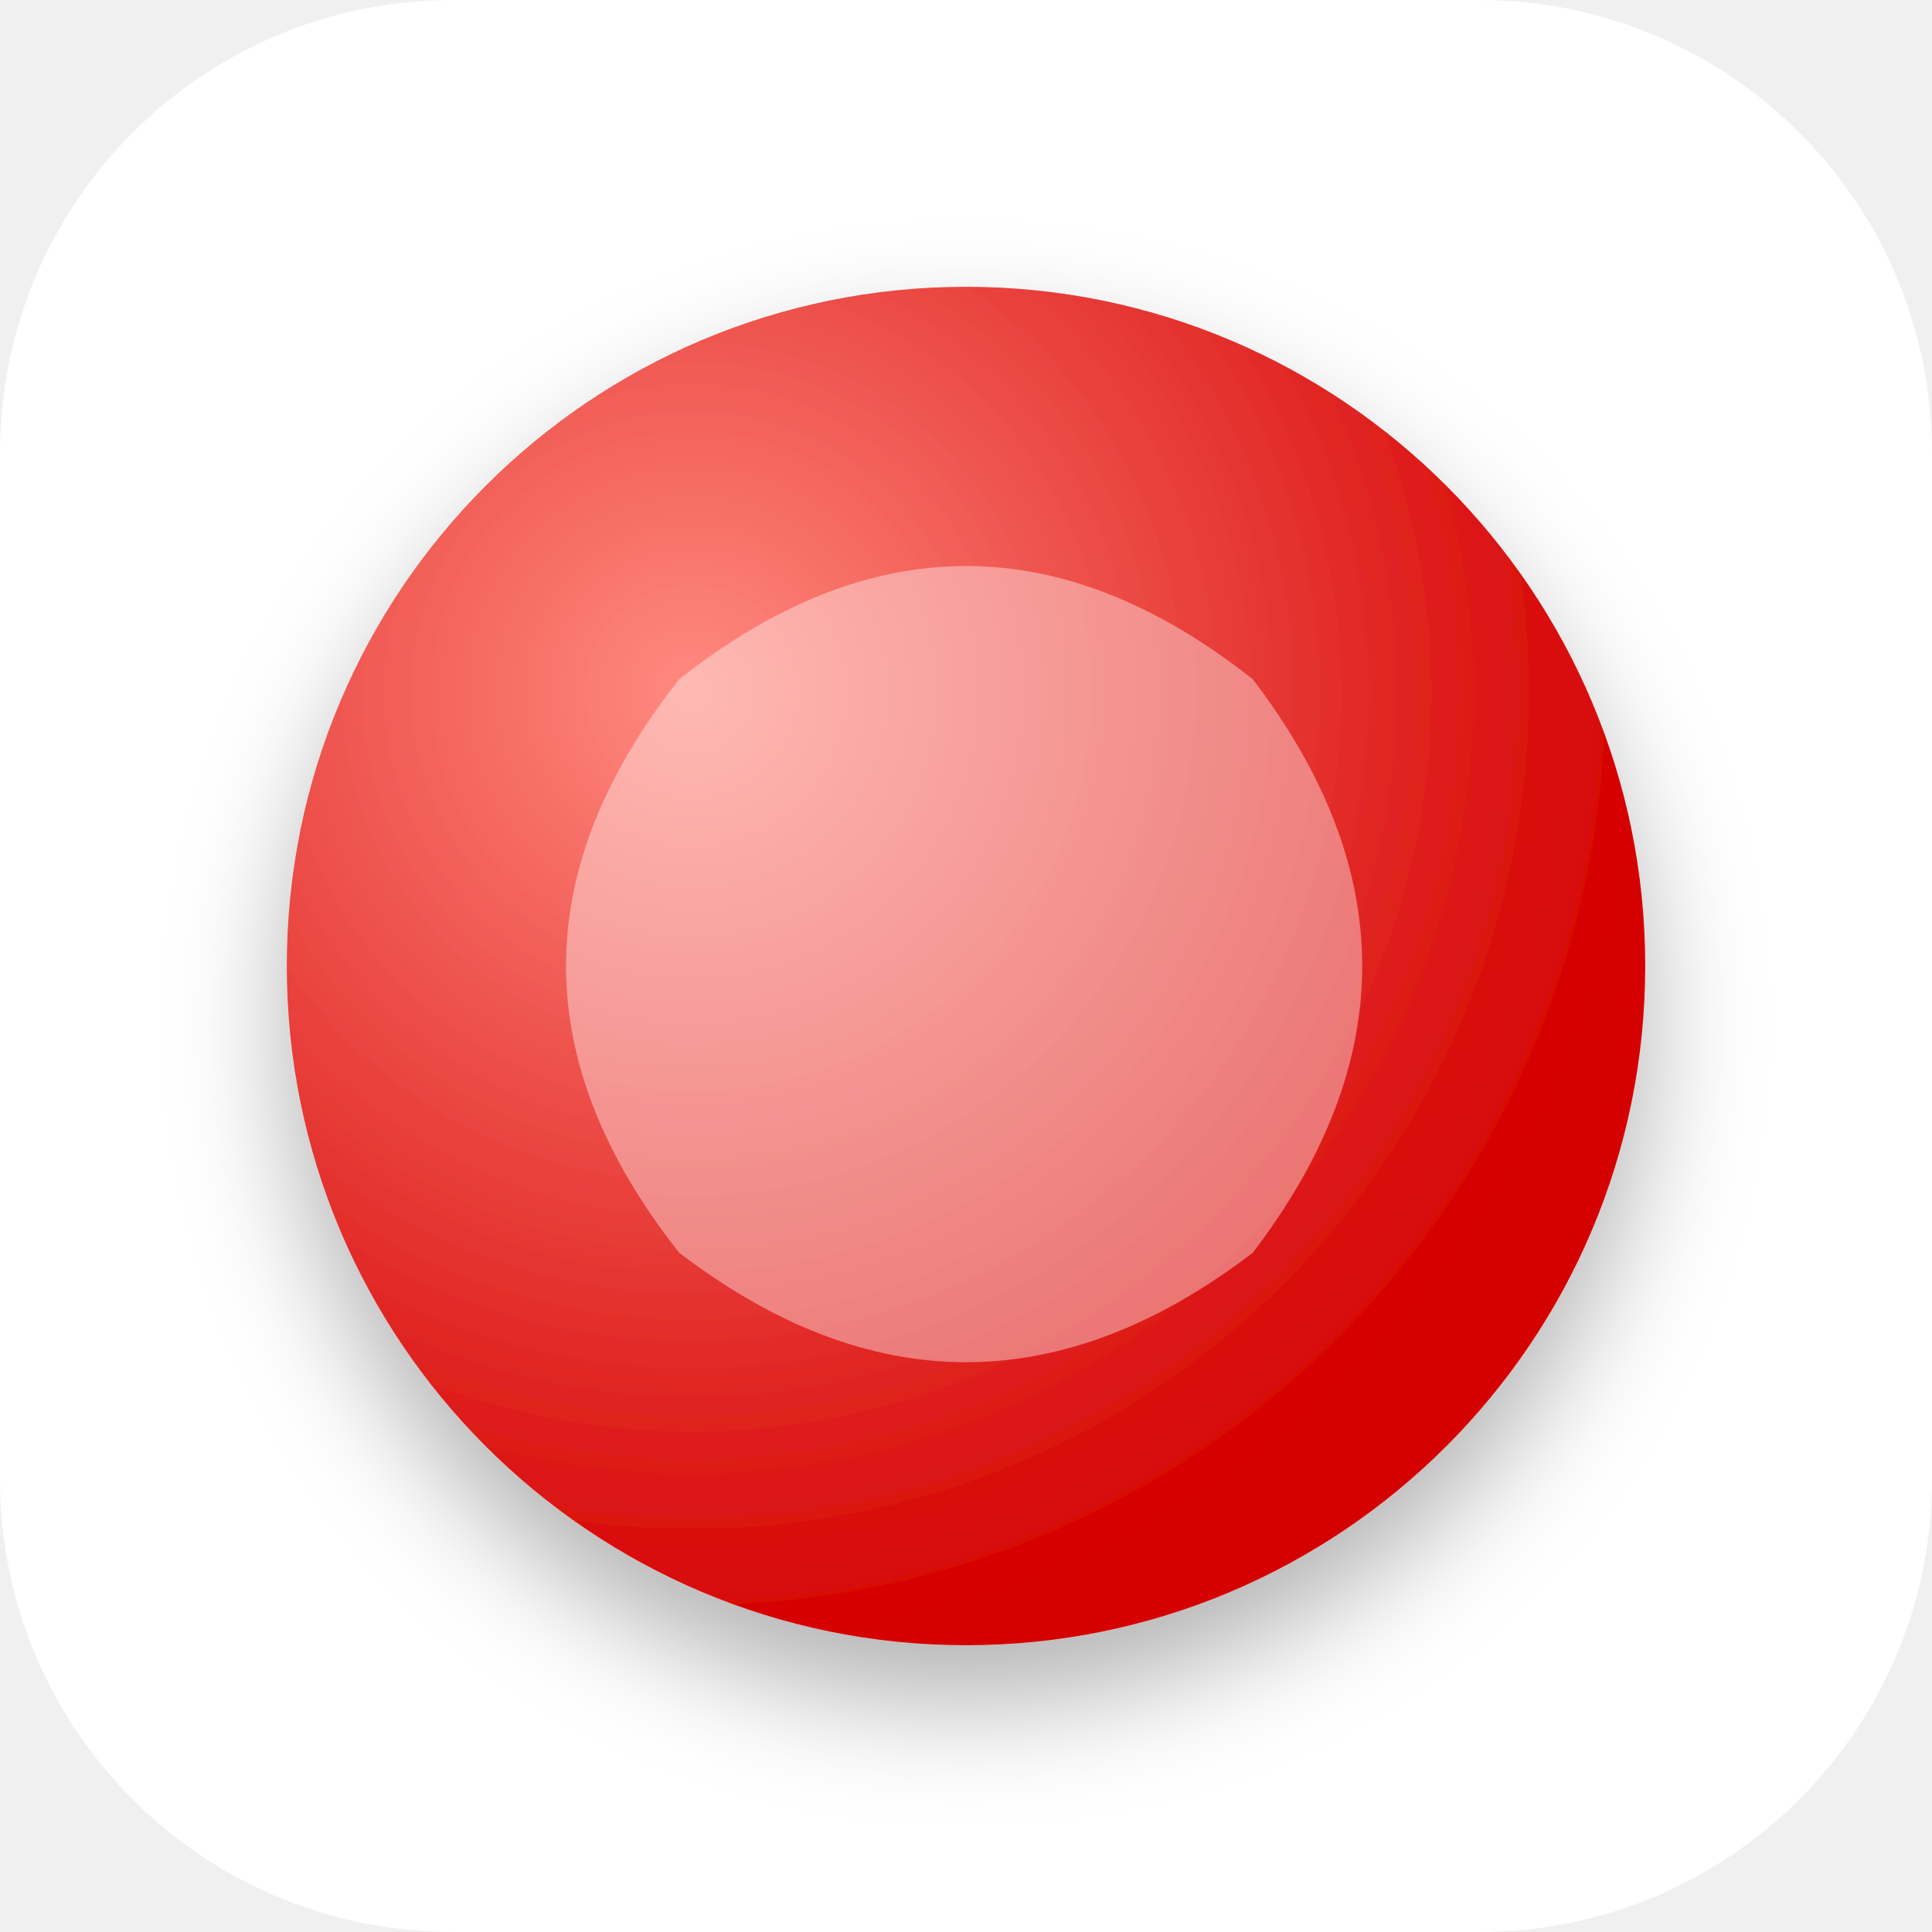
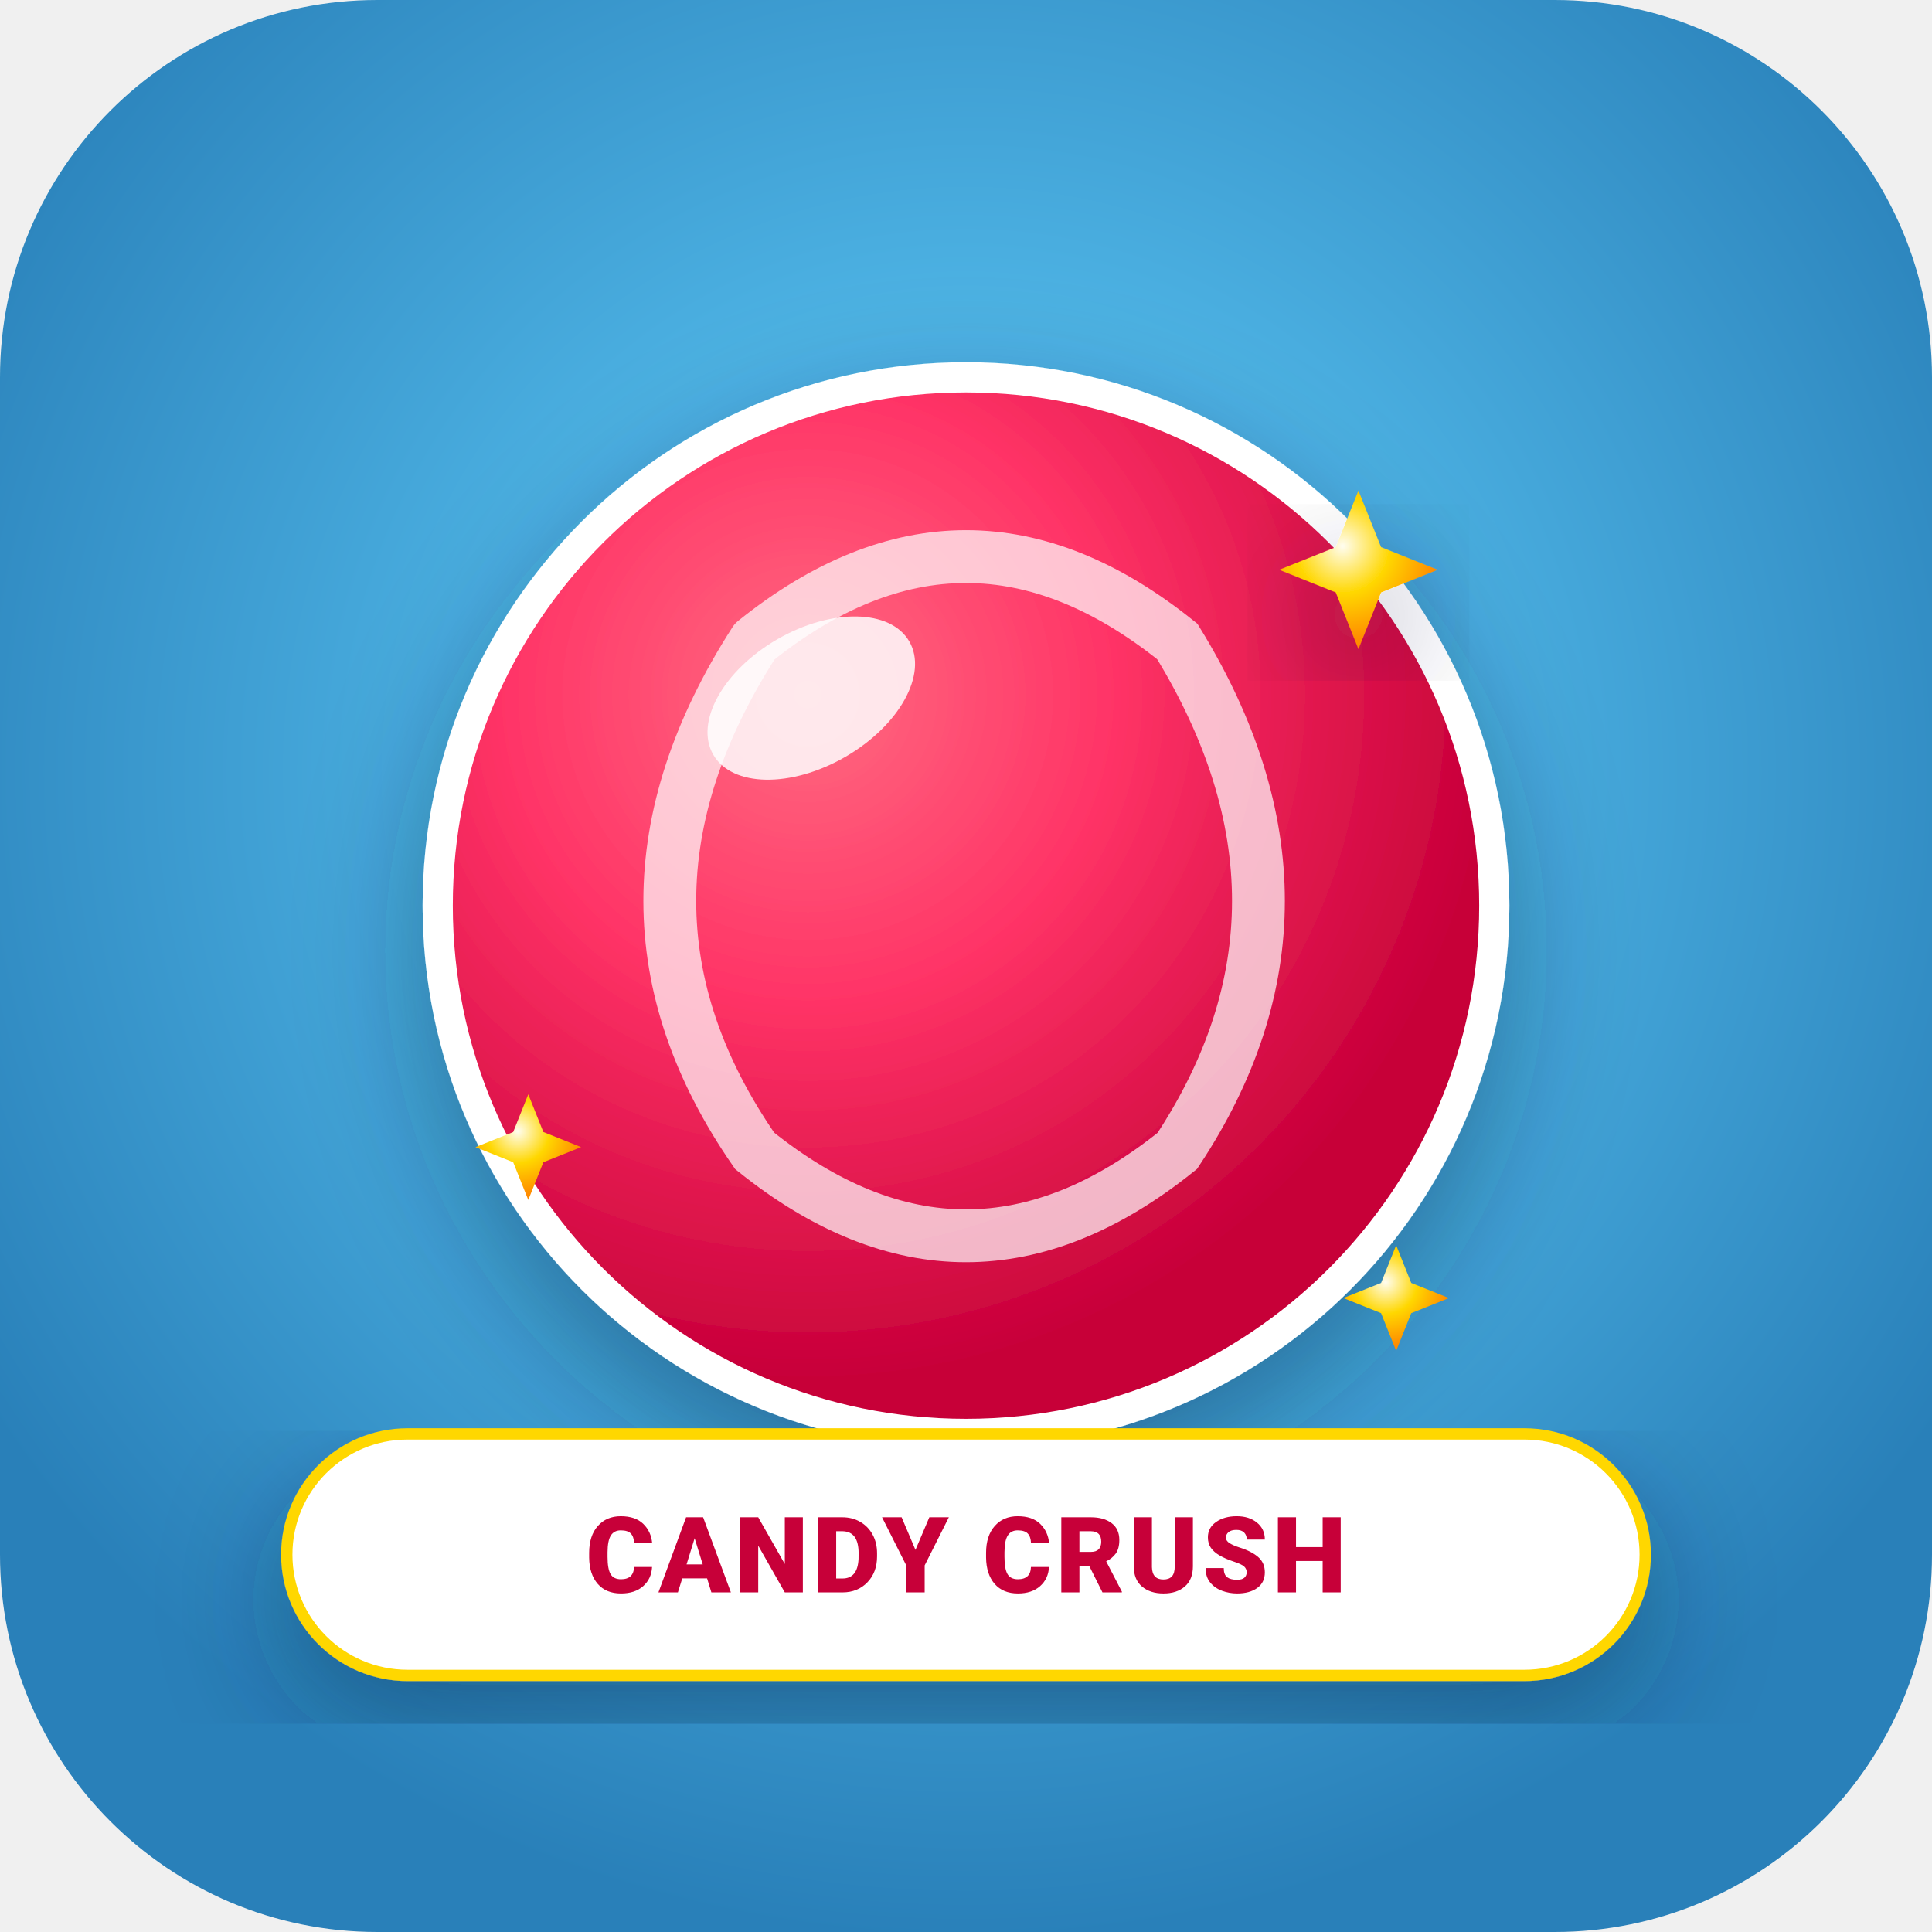
- <svg xmlns="http://www.w3.org/2000/svg" viewBox="0 0 512 512">
+ <svg xmlns="http://www.w3.org/2000/svg" width="512" height="512" viewBox="0 0 512 512">
  <defs>
-     <radialGradient id="candy-grad" cx="30%" cy="30%" r="70%">
-       <stop offset="0%" stop-color="#ff8a80" />
-       <stop offset="100%" stop-color="#d50000" />
+     <radialGradient id="bgGrad" cx="50%" cy="40%" r="60%">
+       <stop offset="0%" stop-color="#64D3FF" />
+       <stop offset="100%" stop-color="#2980B9" />
+     </radialGradient>
+     <radialGradient id="candyRed" cx="35%" cy="30%" r="65%">
+       <stop offset="0%" stop-color="#FF6B81" />
+       <stop offset="45%" stop-color="#FF3366" />
+       <stop offset="100%" stop-color="#C70039" />
+     </radialGradient>
+     <radialGradient id="sparkleGrad" cx="40%" cy="35%" r="60%">
+       <stop offset="0%" stop-color="#FFFDF0" />
+       <stop offset="50%" stop-color="#FFD700" />
+       <stop offset="100%" stop-color="#FF8C00" />
    </radialGradient>
    <filter id="shadow" x="-20%" y="-20%" width="140%" height="140%">
-       <feDropShadow dx="0" dy="15" stdDeviation="15" flood-color="#000000" flood-opacity="0.3" />
+       <feDropShadow dx="0" dy="12" stdDeviation="16" flood-color="#0F2B48" flood-opacity="0.4" />
    </filter>
  </defs>
-   <rect width="512" height="512" rx="120" fill="#ffffff" />
-   <circle cx="256" cy="256" r="180" fill="url(#candy-grad)" filter="url(#shadow)" />
-   <path d="M 180 180 Q 256 120 332 180 Q 390 256 332 332 Q 256 390 180 332 Q 120 256 180 180" fill="rgba(255,255,255,0.4)" />
+   <rect width="512" height="512" rx="100" fill="url(#bgGrad)" />
+   <circle cx="256" cy="240" r="140" fill="url(#candyRed)" filter="url(#shadow)" stroke="#FFF" stroke-width="8" />
+   <path d="M 200 170 Q 256 125 312 170 Q 355 240 312 305 Q 256 350 200 305 Q 155 240 200 170" fill="none" stroke="rgba(255,255,255,0.7)" stroke-width="14" stroke-linecap="round" />
+   <ellipse cx="215" cy="185" rx="30" ry="18" transform="rotate(-30 215 185)" fill="rgba(255,255,255,0.85)" />
+   <polygon points="360,130 366,145 381,151 366,157 360,172 354,157 339,151 354,145" fill="url(#sparkleGrad)" filter="url(#shadow)" />
+   <polygon points="140,290 144,300 154,304 144,308 140,318 136,308 126,304 136,300" fill="url(#sparkleGrad)" />
+   <polygon points="370,330 374,340 384,344 374,348 370,358 366,348 356,344 366,340" fill="url(#sparkleGrad)" />
+   <rect x="76" y="380" width="360" height="64" rx="32" fill="#FFFFFF" filter="url(#shadow)" stroke="#FFD700" stroke-width="3" />
+   <text x="256" y="422" font-family="-apple-system, BlinkMacSystemFont, 'Segoe UI', Roboto, sans-serif" font-size="28" font-weight="900" fill="#C70039" text-anchor="middle" letter-spacing="1">CANDY CRUSH</text>
</svg>
